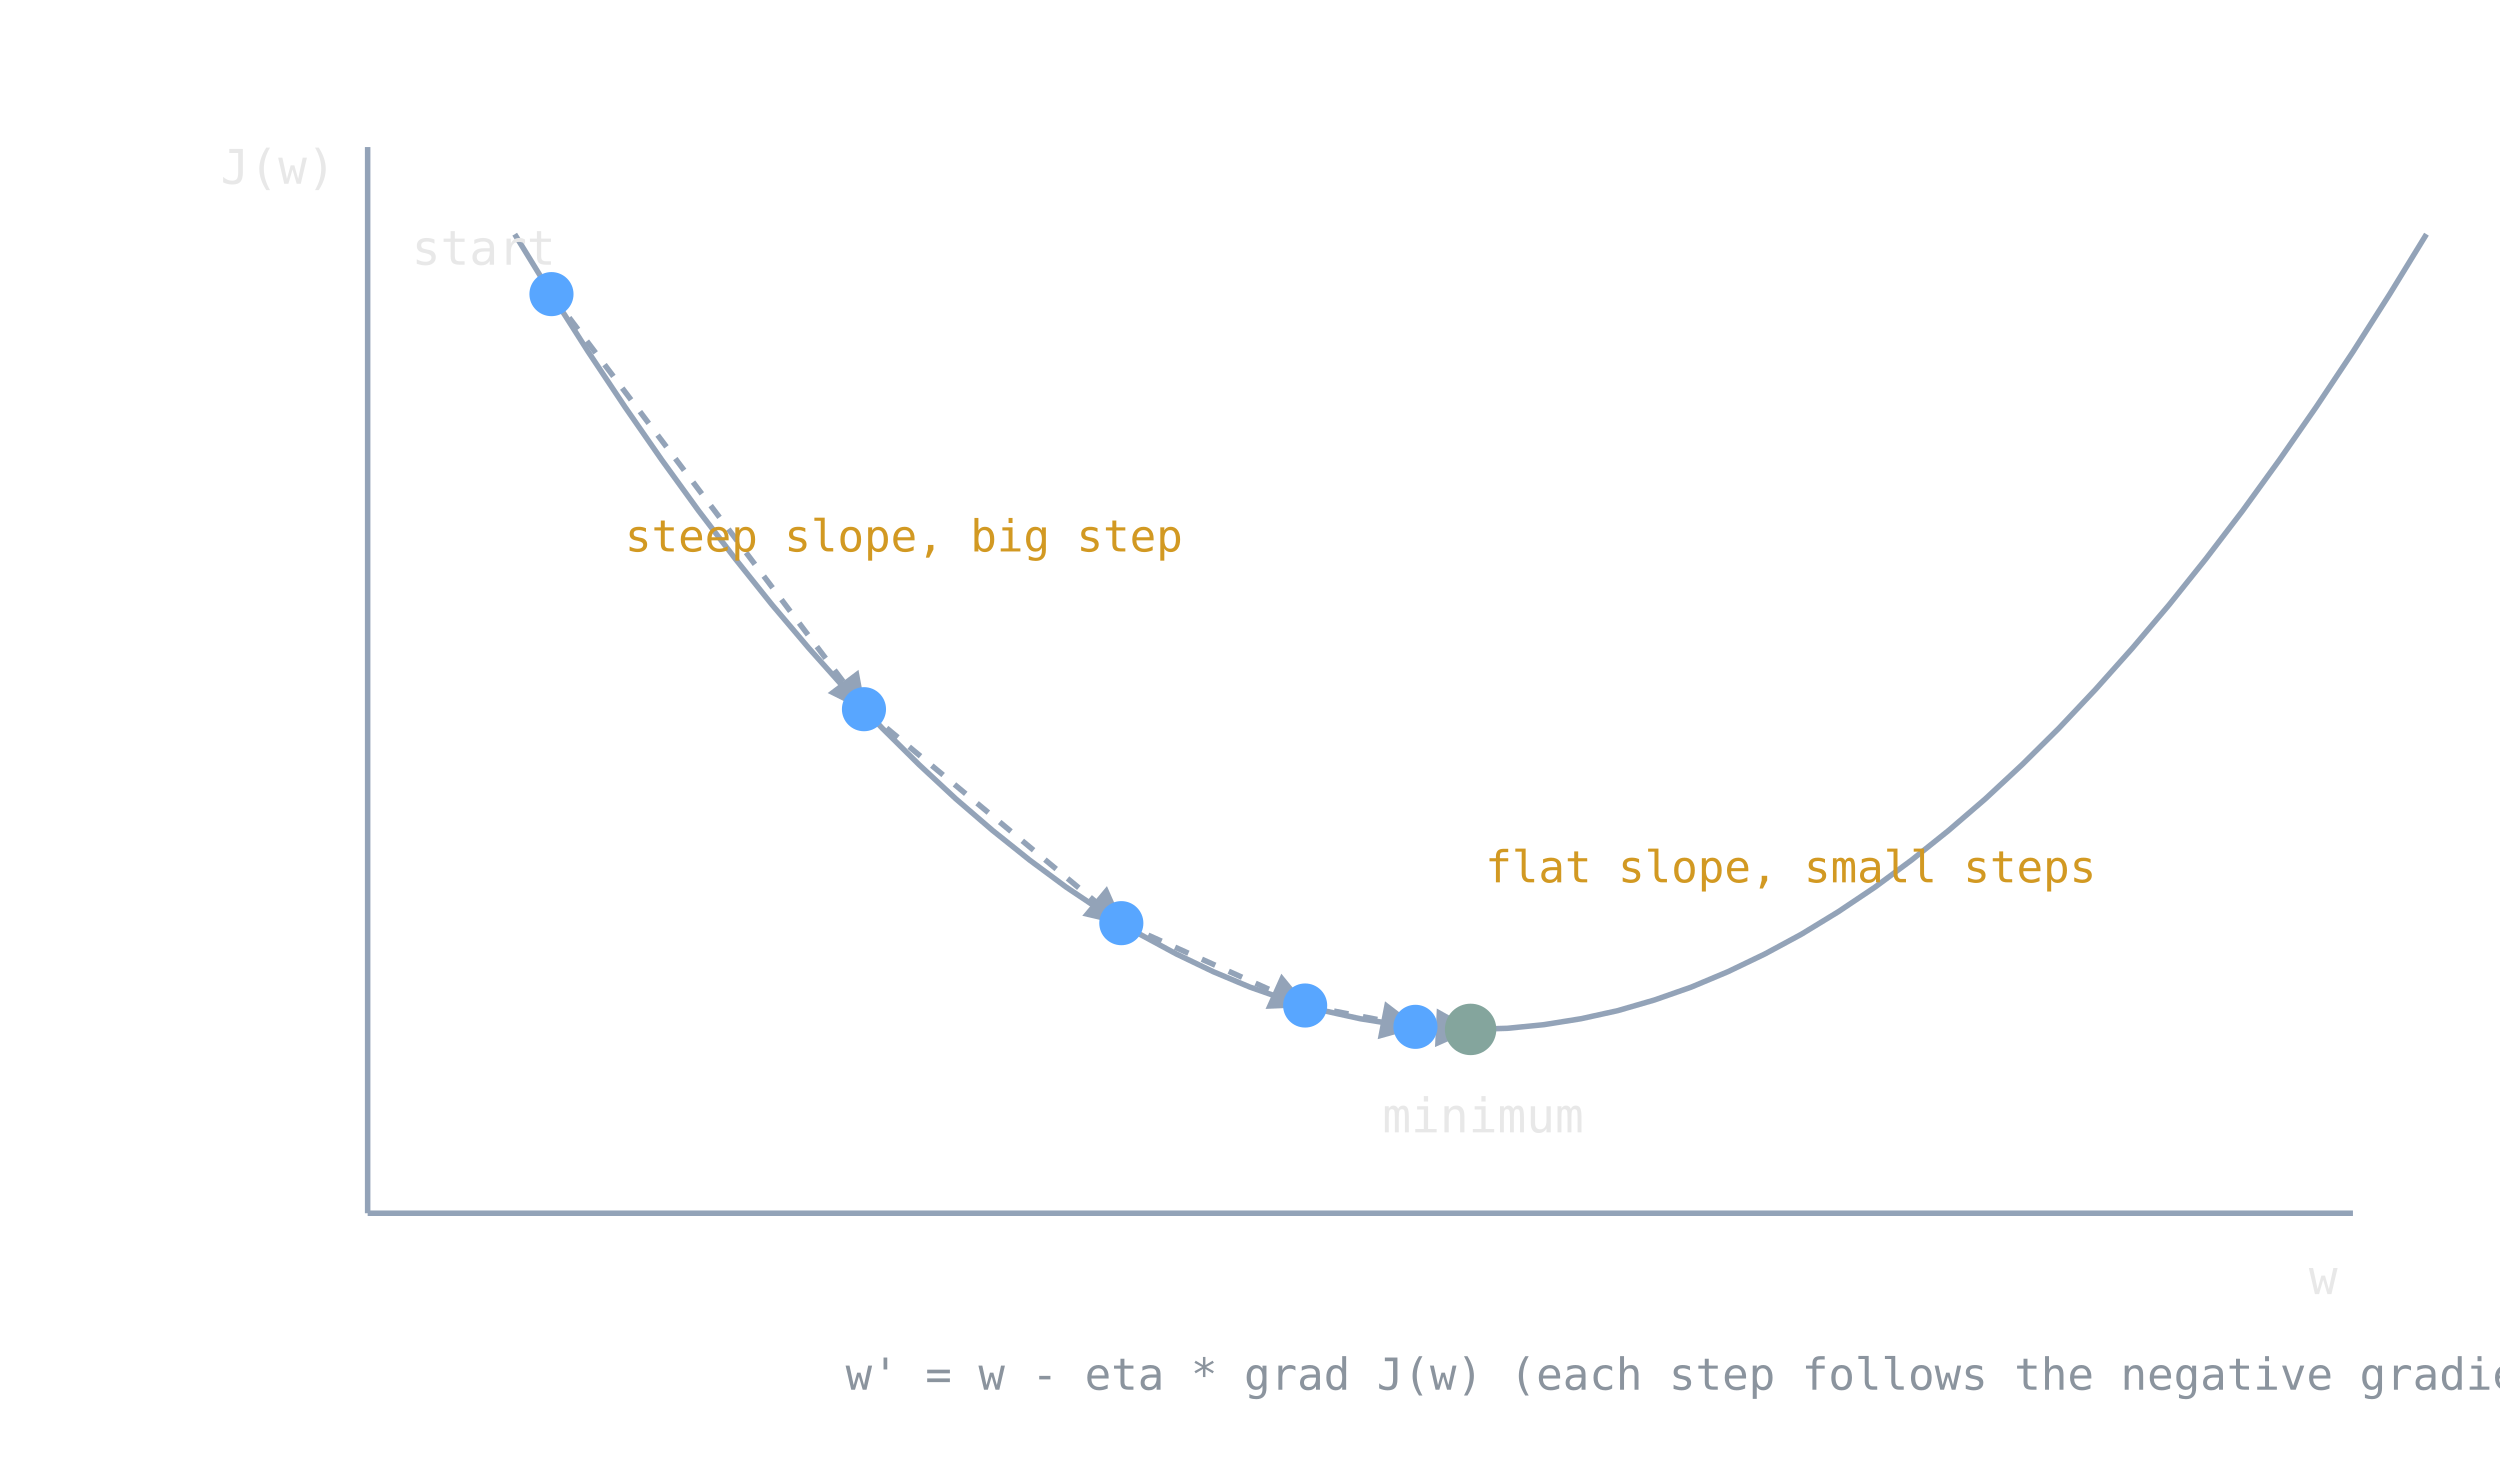
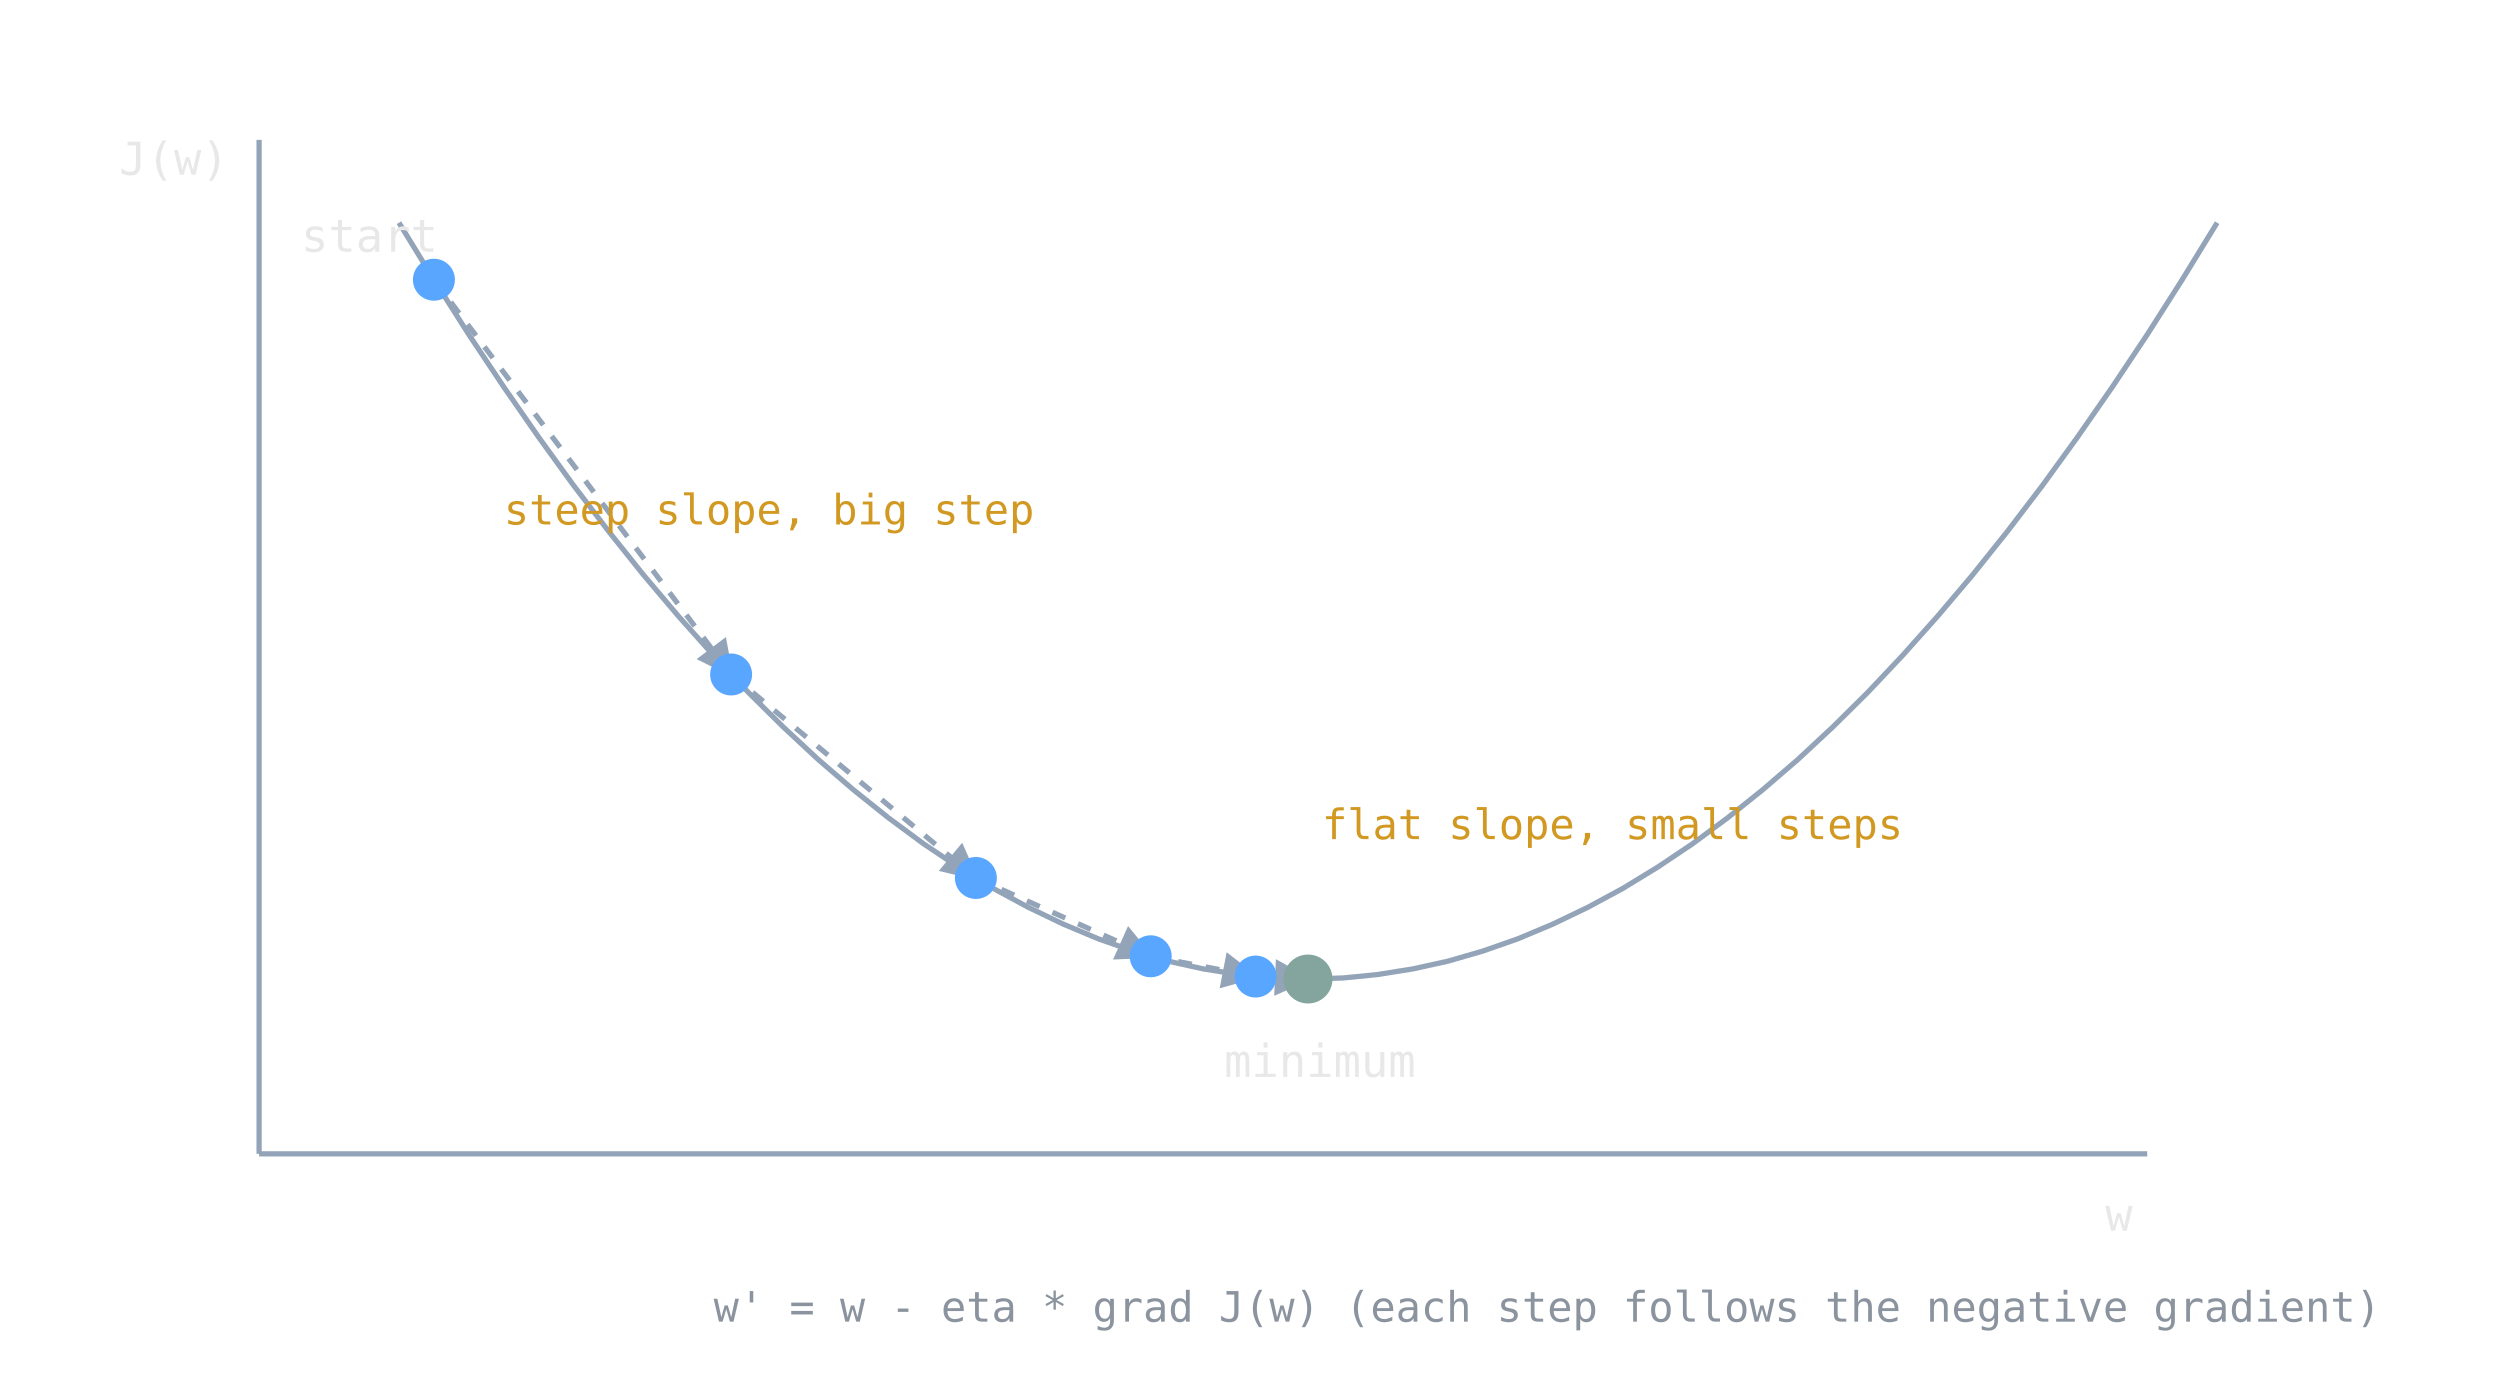
- <svg xmlns="http://www.w3.org/2000/svg" viewBox="0 0 680 400" role="img" aria-label="Gradient descent taking successively smaller steps down a convex loss curve toward the minimum">
+ <svg xmlns="http://www.w3.org/2000/svg" viewBox="25.9 0 715 400" role="img" aria-label="Gradient descent taking successively smaller steps down a convex loss curve toward the minimum">
  <style>
    .box { fill: rgba(30,40,55,0.95); stroke: #58a6ff; stroke-width: 1.5; }
    .edge { stroke: #93a3b8; stroke-width: 1.5; fill: none; }
    .node { fill: #58a6ff; }
    .t { fill: #e8e8e8; font-family: monospace; font-size: 13px; }
    .anno { fill: #d29922; font-family: monospace; font-size: 12px; }
    .desc { fill: #8b949e; font-family: monospace; font-size: 12px; }
    .final { fill: #84a59d; }
  </style>
  <defs>
    <marker id="arr" viewBox="0 0 10 10" refX="9" refY="5" markerWidth="7" markerHeight="7" orient="auto-start-reverse">
      <path d="M 0 0 L 10 5 L 0 10 z" fill="#93a3b8" />
    </marker>
  </defs>
  <line class="edge" x1="100" y1="40" x2="100" y2="330" />
  <line class="edge" x1="100" y1="330" x2="640" y2="330" />
  <text class="t" x="60" y="50">J(w)</text>
  <text class="t" x="628" y="352">w</text>
  <polyline class="edge" stroke="#58a6ff" stroke-width="2.5" points="140,63.7 150,80.0 160,95.7 170,110.7 180,125.1 190,138.9 200,152.0 210,164.5 220,176.3 230,187.5 240,198.1 250,208.0 260,217.3 270,225.9 280,233.9 290,241.3 300,248.0 310,254.1 320,259.5 330,264.3 340,268.5 350,272.0 360,274.9 370,277.1 380,278.7 390,279.7 400,280.0 410,279.7 420,278.7 430,277.1 440,274.9 450,272.0 460,268.5 470,264.3 480,259.5 490,254.1 500,248.0 510,241.3 520,233.9 530,225.9 540,217.3 550,208.0 560,198.1 570,187.5 580,176.3 590,164.5 600,152.0 610,138.9 620,125.1 630,110.7 640,95.7 650,80.0 660,63.7" />
  <line class="edge" stroke-dasharray="4 4" x1="150" y1="80.0" x2="235" y2="192.9" marker-end="url(#arr)" />
  <line class="edge" stroke-dasharray="4 4" x1="235" y1="192.9" x2="305" y2="251.1" marker-end="url(#arr)" />
  <line class="edge" stroke-dasharray="4 4" x1="305" y1="251.1" x2="355" y2="273.5" marker-end="url(#arr)" />
  <line class="edge" stroke-dasharray="4 4" x1="355" y1="273.5" x2="385" y2="279.3" marker-end="url(#arr)" />
  <line class="edge" stroke-dasharray="4 4" x1="385" y1="279.3" x2="400" y2="280.0" marker-end="url(#arr)" />
  <circle class="node" cx="150" cy="80.0" r="6" />
  <circle class="node" cx="235" cy="192.9" r="6" />
  <circle class="node" cx="305" cy="251.1" r="6" />
  <circle class="node" cx="355" cy="273.5" r="6" />
  <circle class="node" cx="385" cy="279.3" r="6" />
  <circle class="final" cx="400" cy="280" r="7" />
  <text class="t" x="112" y="72">start</text>
  <text class="anno" x="170" y="150">steep slope, big step</text>
  <text class="anno" x="404" y="240">flat slope, small steps</text>
  <text class="t" x="376" y="308" fill="#84a59d">minimum</text>
  <text class="desc" x="230" y="378">w' = w  -  eta * grad J(w)   (each step follows the negative gradient)</text>
</svg>
